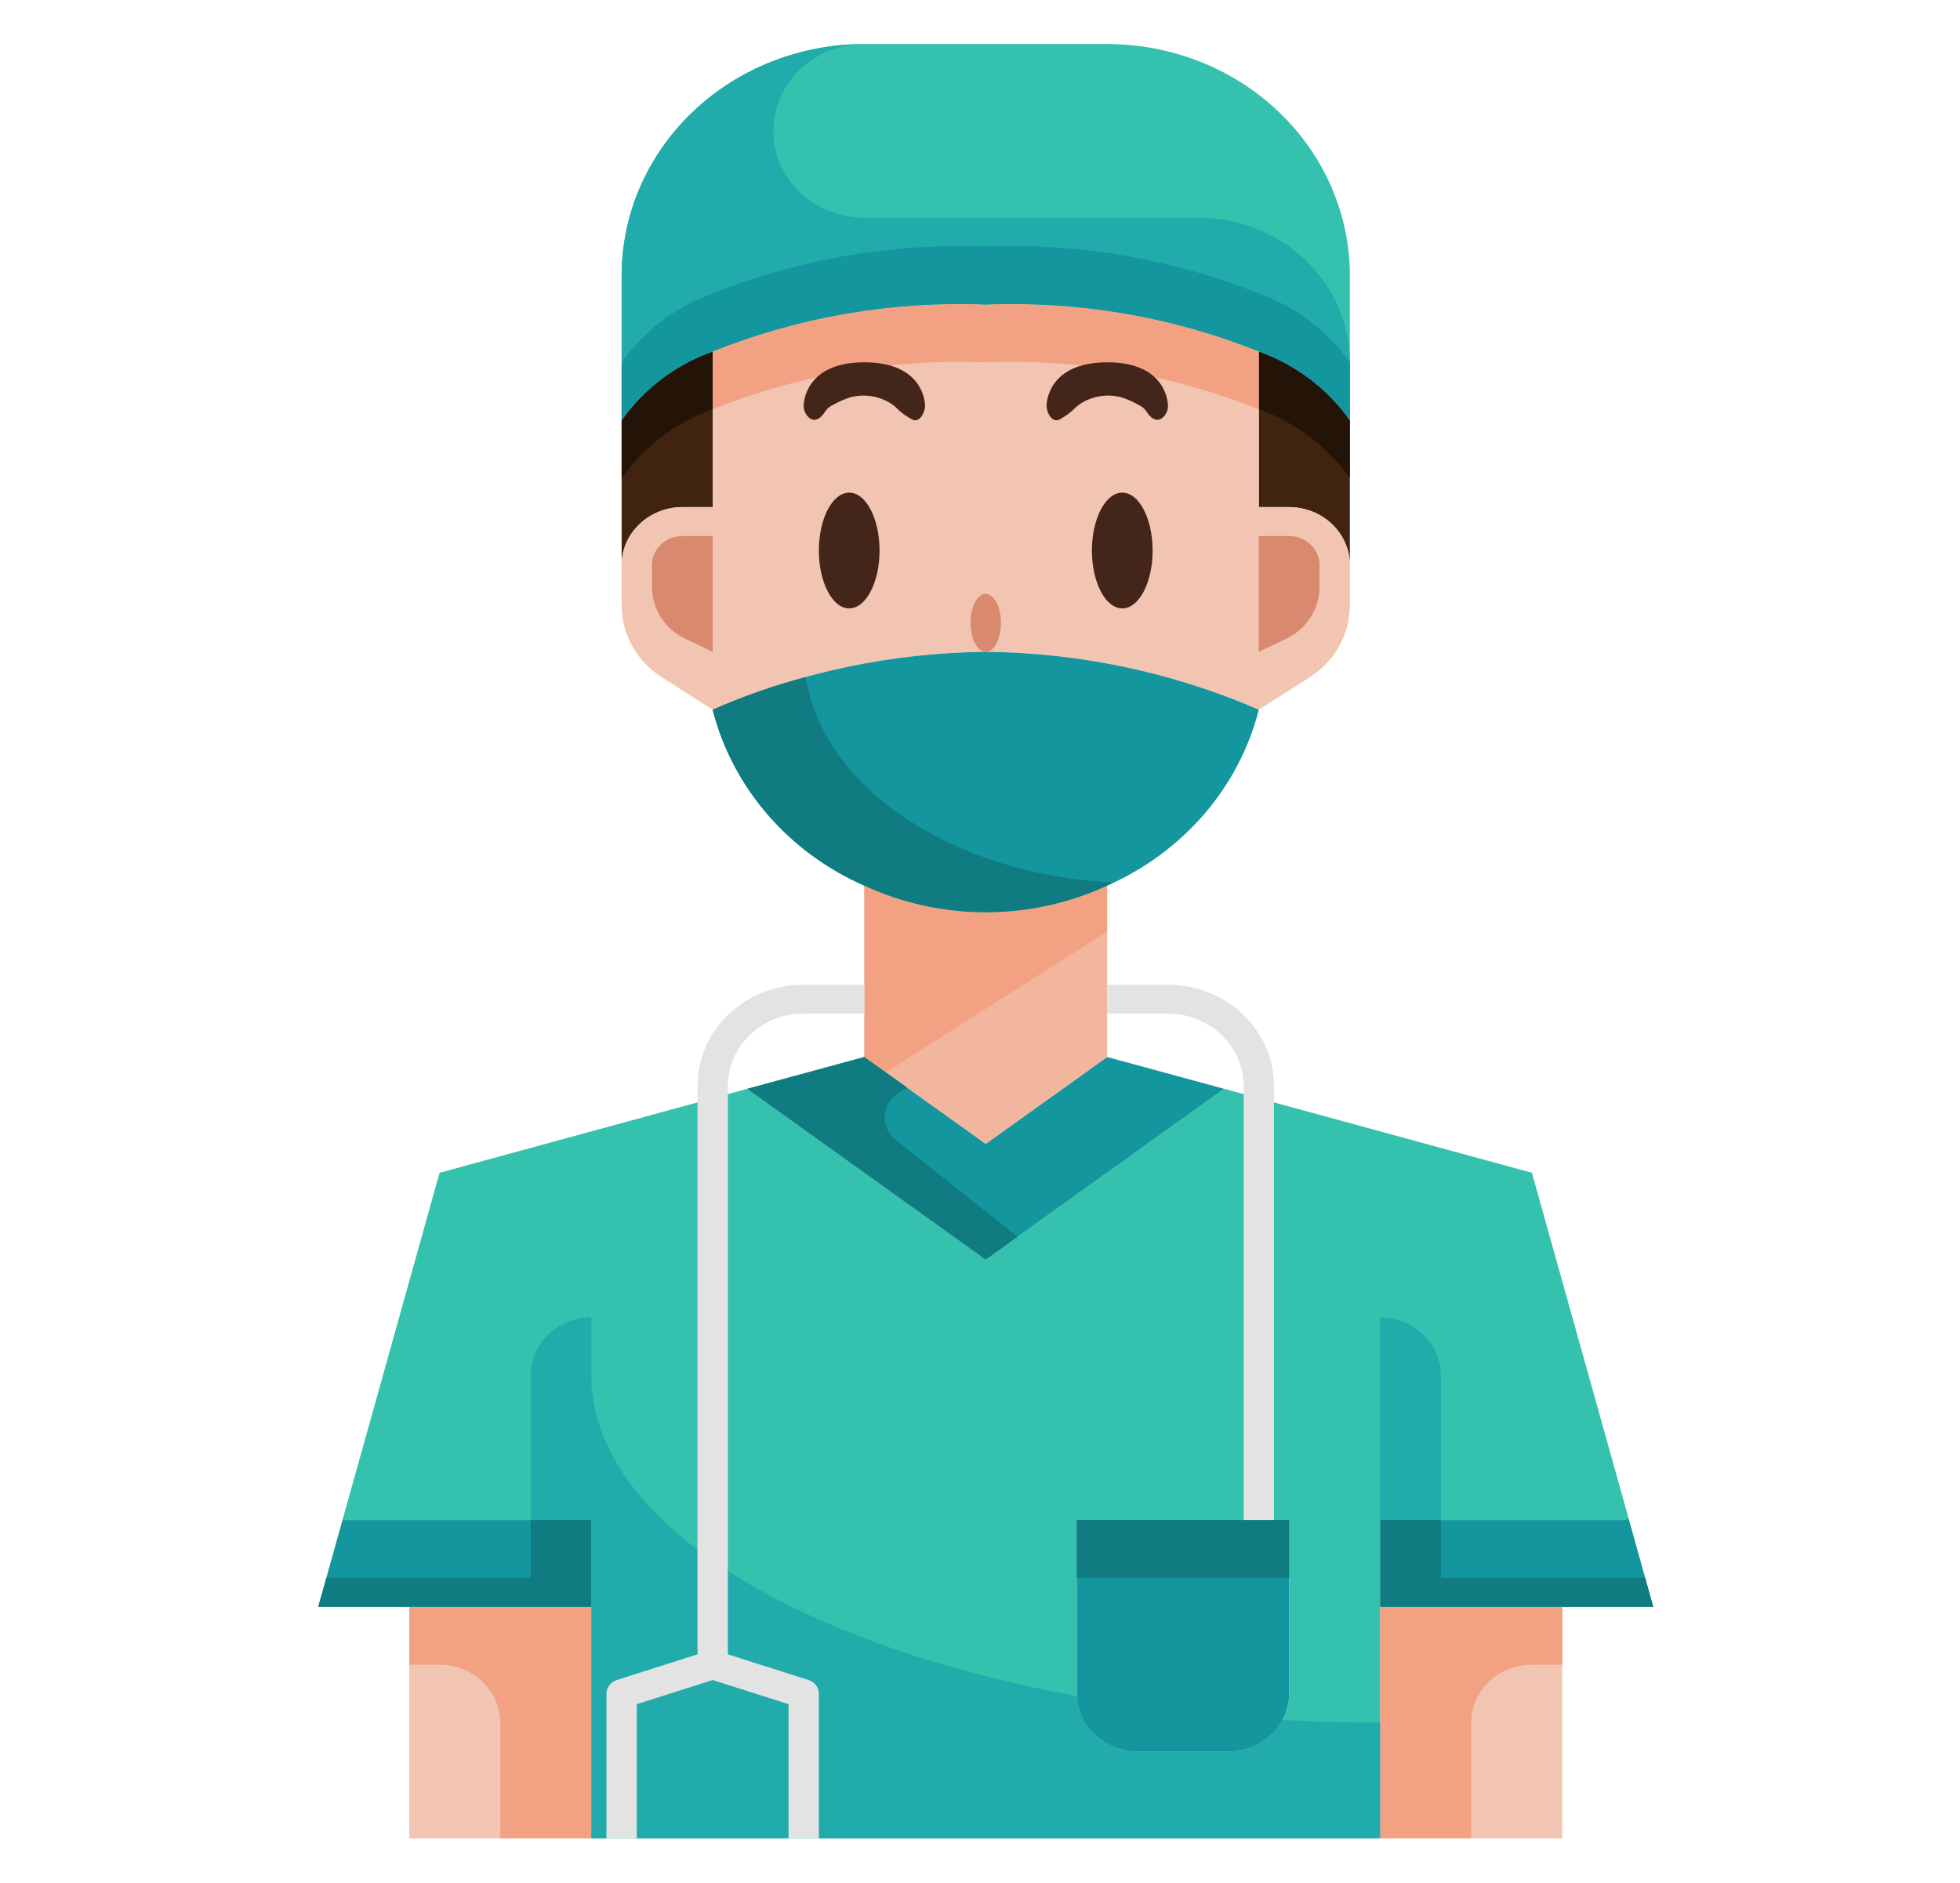
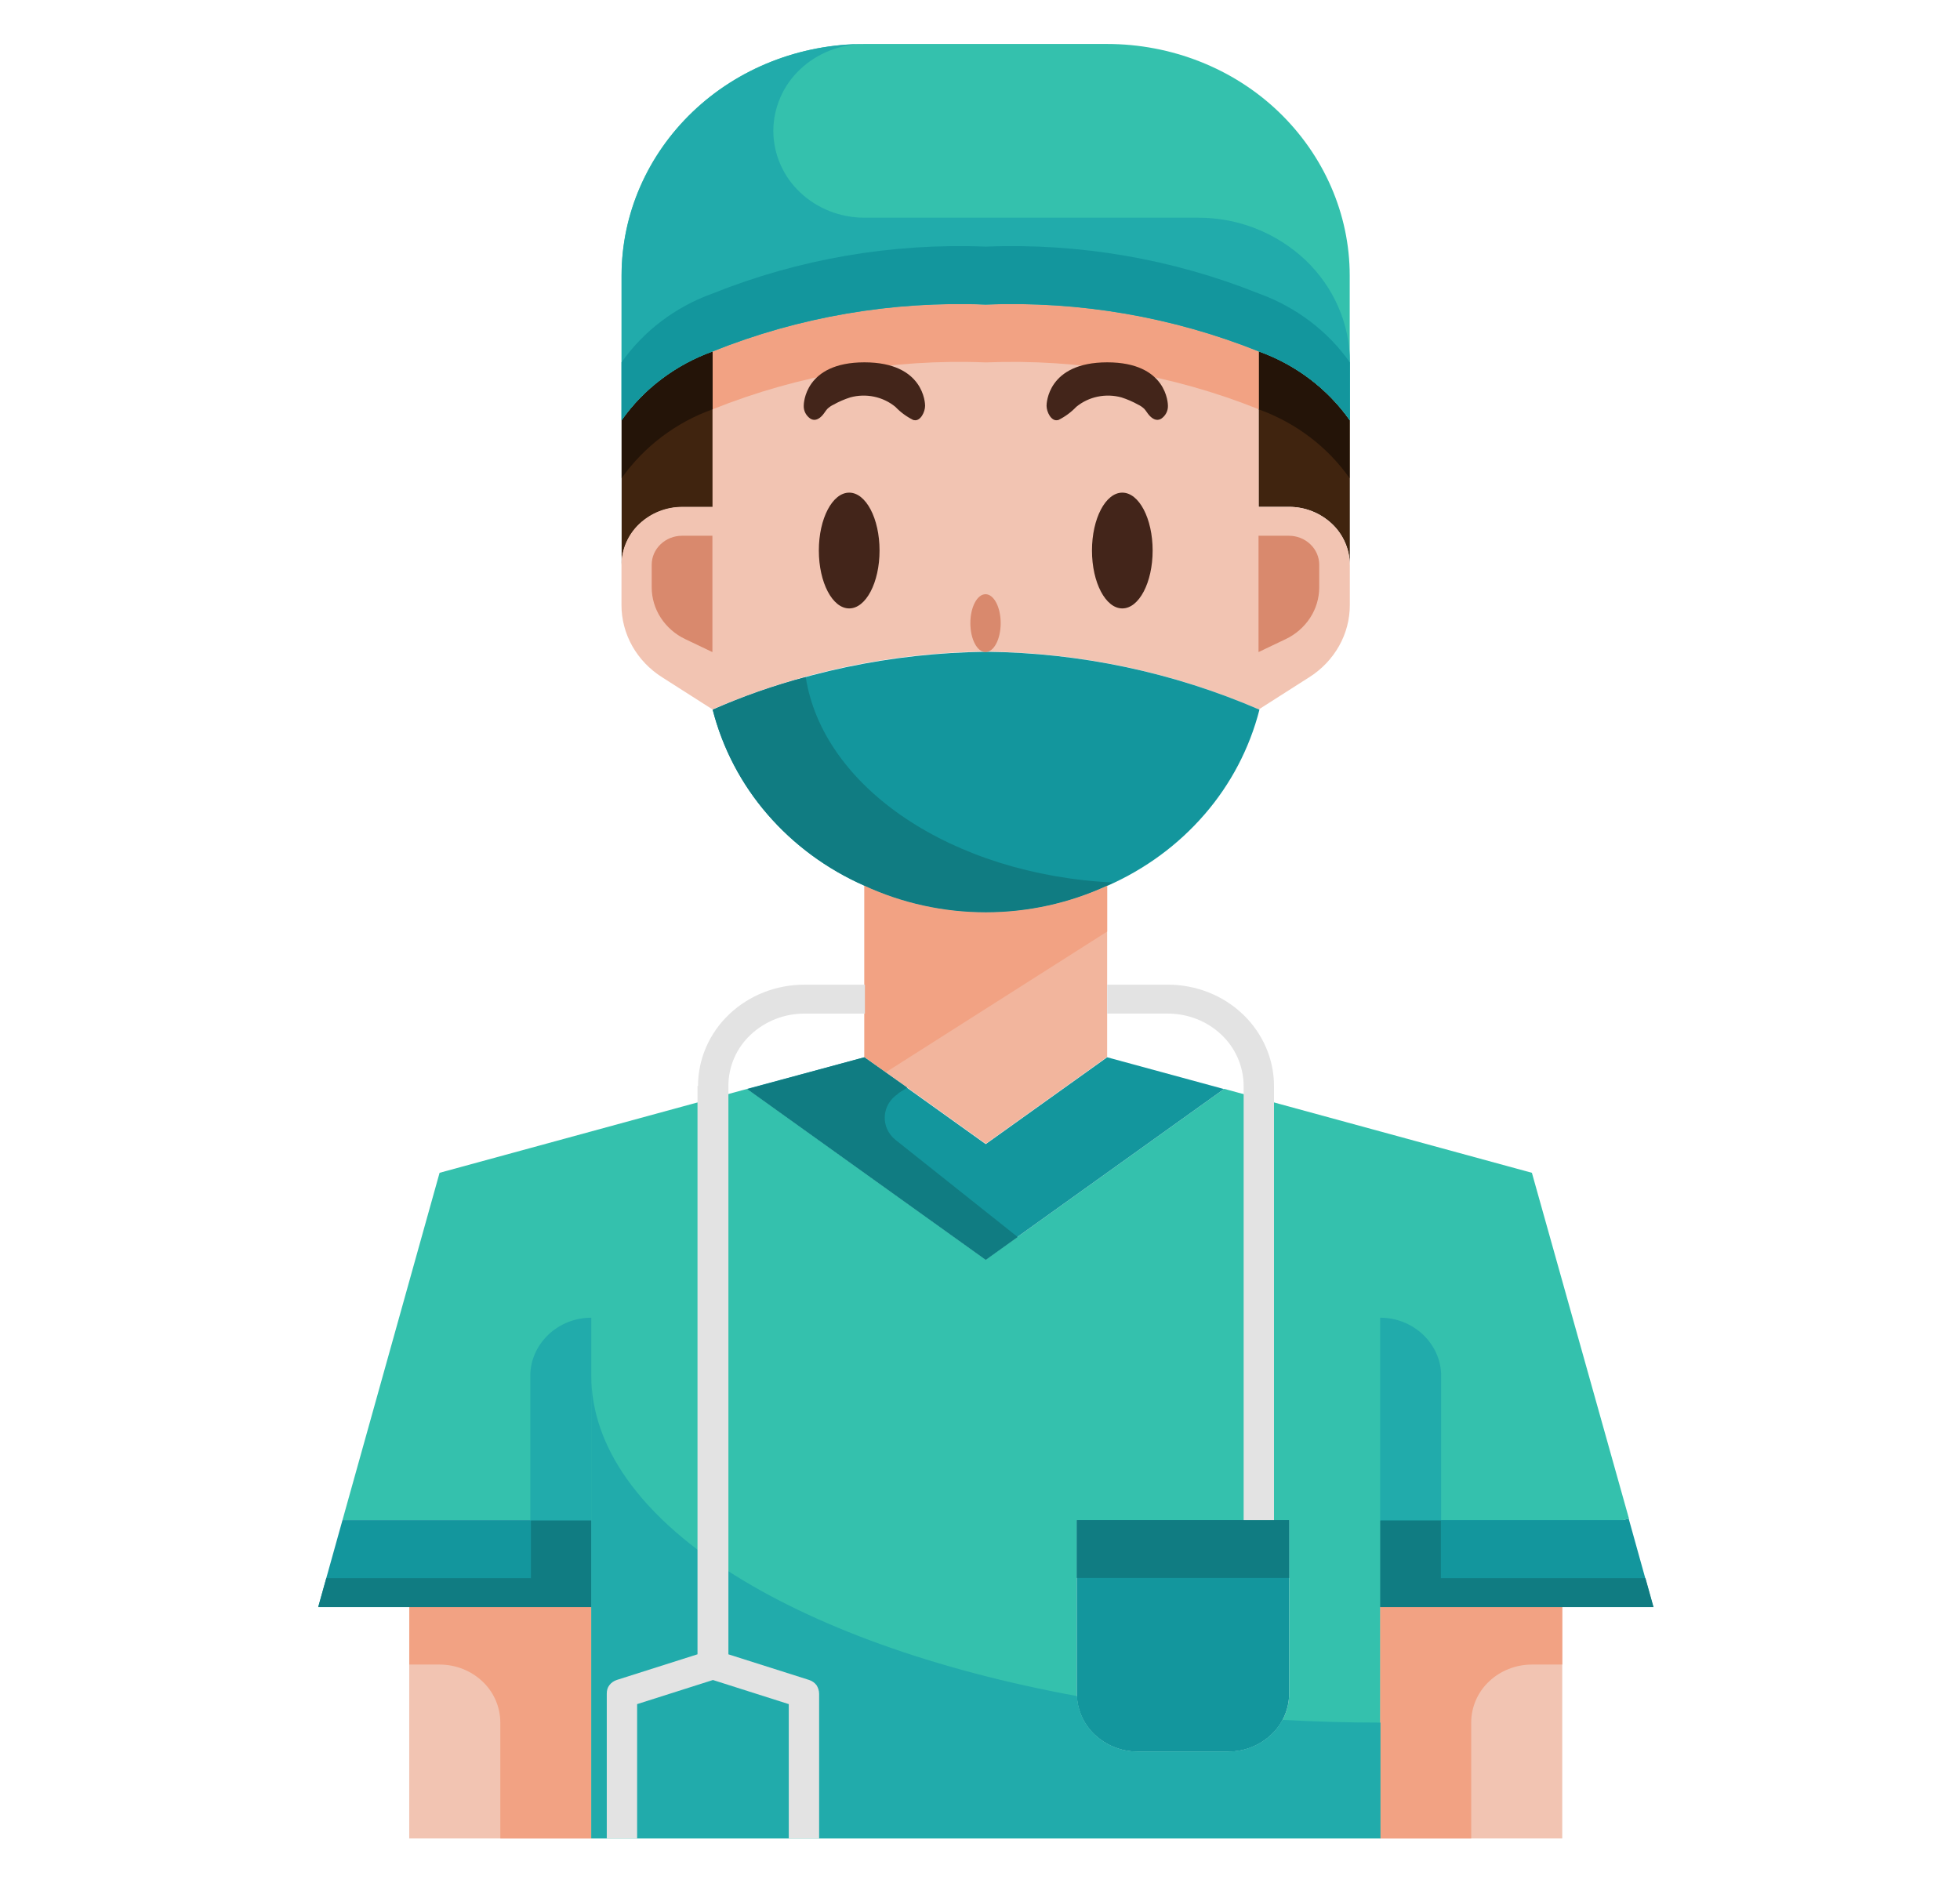
- <svg xmlns="http://www.w3.org/2000/svg" width="76" height="73" viewBox="0 0 76 73" fill="none">
-   <path d="M27.634 13.627V19.665H26.457C25.834 19.667 25.236 19.904 24.796 20.325C24.355 20.745 24.106 21.315 24.104 21.91V16.298C24.96 15.079 26.194 14.145 27.634 13.627Z" fill="#40240F" />
-   <path d="M52.341 16.298V21.91C52.339 21.315 52.09 20.745 51.65 20.325C51.209 19.904 50.611 19.667 49.988 19.665H48.811V13.627C50.251 14.145 51.485 15.079 52.341 16.298Z" fill="#40240F" />
-   <path d="M63.153 58.891L64.106 62.314H60.577H53.517V58.947H62.93L63.153 58.891Z" fill="#13969D" />
-   <path d="M60.577 62.314V71.292H53.517V65.681V62.314H60.577Z" fill="#F2C4B2" />
-   <path d="M59.4 45.479L47.47 42.224L38.222 48.846L28.975 42.224L17.045 45.479L13.28 58.947H22.928V71.292H53.517V58.947H62.929L63.153 58.891L59.4 45.479ZM47.635 67.925H44.105C43.482 67.924 42.884 67.686 42.443 67.266C42.002 66.845 41.754 66.275 41.752 65.681V58.947H49.988V65.681C49.986 66.275 49.737 66.845 49.297 67.266C48.856 67.686 48.258 67.924 47.635 67.925Z" fill="#34C1AD" />
-   <path d="M52.341 21.91V23.47C52.342 24.025 52.198 24.573 51.923 25.062C51.648 25.552 51.25 25.969 50.764 26.276L48.811 27.521C45.484 26.077 41.877 25.313 38.222 25.277C34.568 25.313 30.961 26.077 27.634 27.521L25.681 26.276C25.195 25.969 24.797 25.552 24.522 25.062C24.247 24.573 24.103 24.025 24.104 23.47V21.91C24.106 21.315 24.355 20.745 24.796 20.325C25.236 19.904 25.834 19.667 26.457 19.665H27.634V13.627C30.98 12.285 34.596 11.664 38.222 11.809C41.849 11.664 45.465 12.285 48.811 13.627V19.665H49.988C50.611 19.667 51.209 19.904 51.65 20.325C52.09 20.745 52.339 21.315 52.341 21.91Z" fill="#F2C4B2" />
-   <path d="M48.811 13.627C45.465 12.285 41.849 11.664 38.222 11.809C34.596 11.664 30.98 12.285 27.634 13.627C26.194 14.145 24.96 15.079 24.104 16.298V10.686C24.104 8.305 25.096 6.021 26.861 4.338C28.626 2.654 31.02 1.708 33.516 1.708H42.929C45.425 1.708 47.819 2.654 49.584 4.338C51.349 6.021 52.341 8.305 52.341 10.686V16.298C51.485 15.079 50.251 14.145 48.811 13.627Z" fill="#34C1AD" />
-   <path d="M27.634 15.872V13.627C26.194 14.145 24.96 15.079 24.104 16.298V18.543C24.96 17.323 26.194 16.39 27.634 15.872Z" fill="#241408" />
-   <path d="M48.811 13.627V15.872C50.251 16.39 51.485 17.323 52.341 18.543V16.298C51.485 15.079 50.251 14.145 48.811 13.627Z" fill="#241408" />
-   <path d="M38.222 14.053C41.849 13.909 45.465 14.53 48.811 15.872V13.627C45.465 12.285 41.849 11.664 38.222 11.809C34.596 11.664 30.98 12.285 27.634 13.627V15.872C30.98 14.53 34.596 13.909 38.222 14.053Z" fill="#F2A283" />
-   <path d="M49.988 58.947V65.681C49.986 66.275 49.737 66.846 49.297 67.266C48.856 67.687 48.258 67.924 47.635 67.925H44.105C43.482 67.924 42.884 67.687 42.443 67.266C42.002 66.846 41.754 66.275 41.752 65.681V58.947H49.988Z" fill="#13969D" />
-   <path d="M47.47 42.224L38.222 48.846L28.975 42.224L33.516 40.989L38.222 44.356L42.929 40.989L47.47 42.224Z" fill="#13969D" />
-   <path d="M42.929 34.345C41.462 35.025 39.853 35.378 38.222 35.378C36.592 35.378 34.983 35.025 33.516 34.345C32.06 33.704 30.775 32.758 29.756 31.576C28.738 30.394 28.012 29.008 27.634 27.521C30.961 26.077 34.568 25.313 38.222 25.277C41.877 25.313 45.484 26.077 48.811 27.521C48.433 29.008 47.708 30.394 46.689 31.576C45.67 32.758 44.385 33.704 42.929 34.345Z" fill="#13969D" />
-   <path d="M42.929 34.345V40.989L38.222 44.356L33.516 40.989V34.345C34.983 35.025 36.592 35.378 38.222 35.378C39.853 35.378 41.462 35.025 42.929 34.345Z" fill="#F2B59D" />
-   <path d="M22.928 62.314H15.869V71.292H22.928V62.314Z" fill="#F2C4B2" />
-   <path d="M22.928 58.947V62.314H15.869H12.339L13.28 58.947H22.928Z" fill="#13969D" />
-   <path d="M60.577 62.314H53.517V71.292H57.047V66.803C57.047 66.208 57.295 65.637 57.736 65.216C58.177 64.795 58.776 64.558 59.4 64.558H60.577V62.314Z" fill="#F2A283" />
-   <path d="M15.869 62.314H22.928V71.292H19.398V66.803C19.398 66.208 19.15 65.637 18.709 65.216C18.268 64.795 17.669 64.558 17.045 64.558H15.869V62.314Z" fill="#F2A283" />
-   <path d="M42.929 34.345C41.462 35.025 39.853 35.378 38.222 35.378C36.592 35.378 34.983 35.025 33.516 34.345V40.989L34.347 41.583L42.929 36.126V34.345Z" fill="#F2A283" />
-   <path d="M48.811 20.787V25.277L49.863 24.775C50.254 24.589 50.583 24.302 50.813 23.947C51.042 23.593 51.164 23.184 51.164 22.767V21.91C51.164 21.612 51.04 21.327 50.82 21.116C50.599 20.906 50.3 20.787 49.988 20.787H48.811Z" fill="#D9896D" />
-   <path d="M27.634 20.787V25.277L26.582 24.775C26.191 24.589 25.862 24.302 25.632 23.947C25.402 23.593 25.281 23.184 25.281 22.767V21.91C25.281 21.612 25.405 21.327 25.625 21.116C25.846 20.906 26.145 20.787 26.457 20.787H27.634Z" fill="#D9896D" />
-   <path d="M38.222 25.277C38.547 25.277 38.811 24.774 38.811 24.154C38.811 23.535 38.547 23.032 38.222 23.032C37.898 23.032 37.634 23.535 37.634 24.154C37.634 24.774 37.898 25.277 38.222 25.277Z" fill="#D9896D" />
-   <path d="M41.046 16.284C41.03 16.288 41.014 16.292 40.997 16.295C40.761 16.335 40.581 15.978 40.581 15.733C40.581 15.665 40.608 14.05 42.934 14.05C45.261 14.05 45.288 15.665 45.288 15.733C45.291 15.832 45.269 15.93 45.222 16.018C45.176 16.106 45.108 16.182 45.023 16.239C44.852 16.338 44.685 16.245 44.552 16.093C44.487 16.016 44.435 15.922 44.367 15.85C44.299 15.785 44.219 15.732 44.132 15.691C43.926 15.576 43.708 15.481 43.482 15.409C43.181 15.327 42.864 15.318 42.559 15.382C42.254 15.446 41.97 15.581 41.733 15.776C41.537 15.982 41.305 16.154 41.046 16.284Z" fill="#43251A" />
-   <path d="M35.405 16.284C35.421 16.288 35.437 16.292 35.454 16.295C35.69 16.335 35.87 15.978 35.87 15.733C35.87 15.665 35.842 14.05 33.516 14.05C31.19 14.05 31.163 15.665 31.163 15.733C31.16 15.832 31.182 15.93 31.229 16.018C31.275 16.106 31.343 16.182 31.428 16.239C31.599 16.338 31.766 16.245 31.899 16.093C31.963 16.016 32.016 15.922 32.083 15.85C32.152 15.785 32.232 15.732 32.319 15.691C32.525 15.576 32.743 15.481 32.969 15.409C33.27 15.327 33.587 15.318 33.892 15.382C34.197 15.446 34.481 15.581 34.718 15.776C34.914 15.982 35.146 16.154 35.405 16.284Z" fill="#43251A" />
-   <path d="M43.517 23.593C44.167 23.593 44.693 22.588 44.693 21.349C44.693 20.109 44.167 19.104 43.517 19.104C42.867 19.104 42.34 20.109 42.34 21.349C42.34 22.588 42.867 23.593 43.517 23.593Z" fill="#43251A" />
-   <path d="M32.928 23.593C33.578 23.593 34.105 22.588 34.105 21.349C34.105 20.109 33.578 19.104 32.928 19.104C32.278 19.104 31.752 20.109 31.752 21.349C31.752 22.588 32.278 23.593 32.928 23.593Z" fill="#43251A" />
-   <path d="M46.458 8.442H33.516C32.58 8.442 31.683 8.087 31.021 7.456C30.359 6.824 29.987 5.968 29.987 5.075C29.987 4.182 30.359 3.325 31.021 2.694C31.683 2.062 32.58 1.708 33.516 1.708C31.02 1.708 28.626 2.654 26.861 4.338C25.096 6.021 24.104 8.305 24.104 10.686V16.298C24.96 15.079 26.194 14.145 27.634 13.627C30.98 12.285 34.596 11.664 38.222 11.809C41.849 11.664 45.465 12.285 48.811 13.627C50.251 14.145 51.485 15.079 52.341 16.298V14.053C52.341 12.565 51.721 11.138 50.618 10.085C49.515 9.033 48.018 8.442 46.458 8.442Z" fill="#21ABAB" />
-   <path d="M48.811 11.382C45.465 10.04 41.849 9.42 38.222 9.564C34.596 9.42 30.98 10.04 27.634 11.382C26.194 11.9 24.96 12.834 24.104 14.053V16.298C24.96 15.079 26.194 14.145 27.634 13.627C30.98 12.285 34.596 11.664 38.222 11.809C41.849 11.664 45.465 12.285 48.811 13.627C50.251 14.145 51.485 15.079 52.341 16.298V14.053C51.485 12.834 50.251 11.9 48.811 11.382Z" fill="#13969D" />
-   <path d="M55.87 61.191V58.947H53.517V62.314H60.577H64.106L63.793 61.191H55.87Z" fill="#107C82" />
-   <path d="M20.575 61.191H12.653L12.339 62.314H15.869H22.928V58.947H20.575V61.191Z" fill="#107C82" />
-   <path d="M53.517 58.947V51.09C54.141 51.09 54.74 51.327 55.181 51.748C55.623 52.169 55.87 52.74 55.87 53.335V58.947H53.517Z" fill="#21ABAB" />
-   <path d="M22.928 58.947V51.09C22.304 51.09 21.705 51.327 21.264 51.748C20.823 52.169 20.575 52.74 20.575 53.335V58.947H22.928Z" fill="#21ABAB" />
-   <path d="M34.827 42.4L35.18 42.176L33.516 40.989L28.975 42.224L38.222 48.846L39.46 47.959L34.727 44.196C34.587 44.084 34.475 43.943 34.402 43.783C34.329 43.623 34.296 43.449 34.305 43.274C34.315 43.1 34.367 42.93 34.458 42.778C34.548 42.627 34.675 42.497 34.827 42.4Z" fill="#107C82" />
-   <path d="M47.635 67.925H44.105C43.499 67.924 42.917 67.699 42.48 67.298C42.044 66.897 41.786 66.35 41.761 65.773C30.693 63.746 22.928 58.947 22.928 53.335V71.292H53.517V66.803C52.23 66.803 50.965 66.764 49.719 66.696C49.524 67.064 49.226 67.373 48.858 67.59C48.49 67.807 48.067 67.923 47.635 67.925Z" fill="#21ABAB" />
-   <path d="M49.988 58.947H41.752V61.191H49.988V58.947Z" fill="#107C82" />
-   <path d="M31.243 26.254C30.006 26.581 28.798 27.005 27.634 27.521C28.012 29.008 28.738 30.394 29.756 31.576C30.775 32.758 32.06 33.704 33.516 34.345C34.983 35.025 36.592 35.378 38.222 35.378C39.853 35.378 41.462 35.025 42.929 34.345C43.01 34.308 43.086 34.261 43.164 34.223C36.921 33.912 31.91 30.542 31.243 26.254Z" fill="#107C82" />
-   <path d="M27.046 42.112V64.153L23.918 65.148C23.801 65.185 23.699 65.257 23.627 65.352C23.555 65.448 23.516 65.563 23.516 65.681V71.292H24.692V66.085L27.634 65.15L30.575 66.085V71.292H31.752V65.681C31.752 65.563 31.713 65.448 31.641 65.352C31.569 65.257 31.467 65.185 31.349 65.148L28.222 64.154V42.112C28.222 41.368 28.532 40.654 29.084 40.128C29.635 39.602 30.383 39.306 31.163 39.306H33.516V38.184H31.163C30.071 38.184 29.024 38.597 28.252 39.334C27.479 40.071 27.046 41.07 27.046 42.112Z" fill="#E3E3E3" />
-   <path d="M45.282 38.184H42.929V39.306H45.282C46.062 39.306 46.81 39.602 47.361 40.128C47.913 40.654 48.223 41.368 48.223 42.112V58.947H49.4V42.112C49.4 41.07 48.966 40.071 48.193 39.334C47.421 38.597 46.374 38.184 45.282 38.184Z" fill="#E3E3E3" />
+ <svg xmlns="http://www.w3.org/2000/svg" width="76" height="73" fill="none">
+   <path d="M27.634 13.627v6.038h-1.177a2.42 2.42 0 0 0-1.662.659 2.2 2.2 0 0 0-.691 1.585v-5.612a7.37 7.37 0 0 1 3.53-2.67zm24.706 2.67V21.9a2.2 2.2 0 0 0-.691-1.585 2.42 2.42 0 0 0-1.662-.659H48.8v-6.038c1.44.518 2.673 1.452 3.53 2.67z" fill="#40240f" />
+   <path d="M63.153 58.89l.953 3.423h-10.59v-3.367h9.412l.224-.056z" fill="#13969d" />
+   <path d="M60.577 62.314v8.98h-7.06v-8.98h7.06z" fill="#f2c4b2" />
+   <path d="M59.4 45.48l-11.93-3.255-9.248 6.622-9.247-6.622-11.93 3.255-3.765 13.468h9.648v12.346h30.6V58.947h9.412l.224-.056L59.4 45.48zM47.635 67.925h-3.53a2.42 2.42 0 0 1-1.662-.659 2.2 2.2 0 0 1-.691-1.585v-6.734h8.236v6.734a2.2 2.2 0 0 1-.691 1.585 2.42 2.42 0 0 1-1.662.659z" fill="#34c1ad" />
+   <path d="M52.34 21.9v1.56c.001.556-.142 1.103-.418 1.592s-.673.907-1.16 1.213l-1.953 1.246c-3.327-1.444-6.934-2.21-10.59-2.245-3.655.036-7.262.8-10.59 2.245l-1.953-1.246c-.486-.307-.884-.724-1.16-1.213a3.24 3.24 0 0 1-.418-1.592V21.9a2.2 2.2 0 0 1 .691-1.585 2.42 2.42 0 0 1 1.662-.659h1.177v-6.038c3.346-1.342 6.962-1.963 10.59-1.818 3.627-.144 7.242.476 10.59 1.818v6.038h1.176a2.42 2.42 0 0 1 1.662.659 2.2 2.2 0 0 1 .691 1.585z" fill="#f2c4b2" />
+   <path d="M48.81 13.627c-3.346-1.342-6.962-1.963-10.59-1.818-3.627-.145-7.242.476-10.59 1.818-1.44.518-2.673 1.452-3.53 2.67v-5.612c0-2.38.992-4.665 2.757-6.35s4.16-2.63 6.655-2.63h9.412c2.496 0 4.9.946 6.655 2.63s2.757 3.968 2.757 6.35v5.612c-.856-1.22-2.1-2.153-3.53-2.67z" fill="#34c1ad" />
+   <path d="M27.634 15.872v-2.245c-1.44.518-2.673 1.452-3.53 2.67v2.245a7.37 7.37 0 0 1 3.53-2.67zM48.8 13.627v2.245c1.44.518 2.673 1.452 3.53 2.67v-2.245a7.37 7.37 0 0 0-3.53-2.67z" fill="#241408" />
+   <path d="M38.223 14.054c3.627-.144 7.242.476 10.59 1.818v-2.245c-3.346-1.342-6.962-1.963-10.59-1.818-3.627-.144-7.242.476-10.59 1.818v2.245c3.346-1.342 6.962-1.963 10.59-1.818z" fill="#f2a283" />
+   <path d="M49.988 58.947v6.734a2.2 2.2 0 0 1-.691 1.585 2.42 2.42 0 0 1-1.662.659h-3.53a2.42 2.42 0 0 1-1.662-.659 2.2 2.2 0 0 1-.691-1.585v-6.734h8.236zM47.47 42.224l-9.248 6.622-9.247-6.622L33.516 41l4.706 3.367L42.93 41l4.54 1.235zm-4.54-7.88c-1.467.68-3.076 1.032-4.706 1.032a11.21 11.21 0 0 1-4.706-1.032c-1.456-.64-2.742-1.588-3.76-2.77a9.98 9.98 0 0 1-2.122-4.054c3.327-1.444 6.934-2.2 10.6-2.245 3.655.036 7.262.8 10.6 2.245a9.98 9.98 0 0 1-2.122 4.054c-1.02 1.182-2.304 2.128-3.76 2.77z" fill="#13969d" />
+   <path d="M42.93 34.345v6.644l-4.706 3.367-4.706-3.367v-6.644c1.467.68 3.076 1.032 4.706 1.032s3.24-.353 4.706-1.032z" fill="#f2b59d" />
+   <path d="M22.928 62.314h-7.06v8.98h7.06v-8.98z" fill="#f2c4b2" />
+   <path d="M22.928 58.947v3.367H12.34l.94-3.367h9.648z" fill="#13969d" />
+   <path d="M60.577 62.314h-7.06v8.98h3.53v-4.5a2.19 2.19 0 0 1 .69-1.587c.442-.42 1.04-.657 1.664-.657h1.177v-2.245zm-44.707 0h7.06v8.98H19.4v-4.5a2.19 2.19 0 0 0-.69-1.587c-.442-.42-1.04-.657-1.664-.657H15.87v-2.245zm27.06-27.97c-1.467.68-3.076 1.032-4.706 1.032a11.21 11.21 0 0 1-4.706-1.032v6.644l.83.594 8.582-5.457v-1.78z" fill="#f2a283" />
+   <path d="M48.8 20.787v4.5l1.052-.502a2.32 2.32 0 0 0 .95-.828 2.17 2.17 0 0 0 .352-1.18V21.9c0-.298-.124-.583-.345-.794s-.52-.33-.832-.33H48.8zm-21.176 0v4.5l-1.052-.502a2.32 2.32 0 0 1-.95-.828 2.17 2.17 0 0 1-.352-1.18V21.9c0-.298.124-.583.345-.794s.52-.33.832-.33h1.177zm10.59 4.5c.325 0 .588-.502.588-1.122s-.263-1.122-.588-1.122-.588.503-.588 1.122.263 1.122.588 1.122z" fill="#d9896d" />
+   <path d="M41.046 16.284c-.016.005-.033.01-.05.01-.235.04-.415-.316-.415-.56 0-.068.027-1.683 2.353-1.683s2.353 1.615 2.353 1.683a.57.57 0 0 1-.065.285.6.6 0 0 1-.2.221c-.17.1-.338.007-.47-.146-.065-.076-.118-.17-.185-.242-.07-.065-.148-.12-.235-.16a3.54 3.54 0 0 0-.651-.282 1.97 1.97 0 0 0-.923-.027 1.92 1.92 0 0 0-.825.394 2.48 2.48 0 0 1-.687.507zm-5.64 0c.016.005.033.01.05.01.235.04.415-.316.415-.56 0-.068-.027-1.683-2.353-1.683s-2.353 1.615-2.353 1.683a.57.57 0 0 0 .065.285.6.6 0 0 0 .2.221c.17.1.338.007.47-.146.065-.076.118-.17.185-.242.07-.065.148-.12.235-.16a3.54 3.54 0 0 1 .651-.282 1.97 1.97 0 0 1 .923-.027 1.92 1.92 0 0 1 .825.394 2.48 2.48 0 0 0 .687.507zm8.112 7.31c.65 0 1.176-1.005 1.176-2.245s-.527-2.245-1.176-2.245-1.176 1.005-1.176 2.245.527 2.245 1.176 2.245zm-10.59 0c.65 0 1.177-1.005 1.177-2.245s-.527-2.245-1.177-2.245-1.177 1.005-1.177 2.245.527 2.245 1.177 2.245z" fill="#43251a" />
+   <path d="M46.458 8.442H33.516c-.936 0-1.834-.355-2.496-.986a3.29 3.29 0 0 1-1.034-2.381 3.29 3.29 0 0 1 1.034-2.381c.662-.63 1.56-.986 2.496-.986-2.496 0-4.9.946-6.655 2.63s-2.757 3.968-2.757 6.35v5.612c.856-1.22 2.1-2.153 3.53-2.67 3.346-1.342 6.962-1.963 10.59-1.818 3.627-.145 7.242.476 10.59 1.818 1.44.518 2.673 1.452 3.53 2.67v-2.245c0-1.488-.62-2.916-1.723-3.968a6.03 6.03 0 0 0-4.16-1.644z" fill="#21abab" />
+   <path d="M48.81 11.382c-3.346-1.342-6.962-1.963-10.59-1.818-3.627-.145-7.242.476-10.59 1.818-1.44.518-2.673 1.452-3.53 2.67v2.245c.856-1.22 2.1-2.153 3.53-2.67 3.346-1.342 6.962-1.963 10.59-1.818 3.627-.144 7.242.476 10.59 1.818 1.44.518 2.673 1.452 3.53 2.67v-2.245c-.856-1.22-2.1-2.153-3.53-2.67z" fill="#13969d" />
+   <path d="M55.87 61.2v-2.245h-2.353v3.367h10.6l-.313-1.122H55.87zm-35.295 0h-7.922l-.314 1.122h10.6v-3.367h-2.353V61.2z" fill="#107c82" />
+   <path d="M53.517 58.947V51.1a2.41 2.41 0 0 1 1.664.657c.44.42.7.992.7 1.587v5.612h-2.353zm-30.59 0V51.1a2.41 2.41 0 0 0-1.664.657c-.44.42-.7.992-.7 1.587v5.612h2.353z" fill="#21abab" />
+   <path d="M34.827 42.4l.353-.224L33.516 41l-4.54 1.235 9.247 6.622 1.238-.887-4.733-3.763a1.13 1.13 0 0 1-.325-.413c-.073-.16-.106-.334-.096-.508s.062-.344.153-.496.217-.28.37-.378z" fill="#107c82" />
+   <path d="M47.635 67.925h-3.53c-.606-.002-1.188-.227-1.625-.628a2.2 2.2 0 0 1-.719-1.525c-11.07-2.027-18.834-6.826-18.834-12.438v17.957h30.6v-4.49c-1.287 0-2.552-.04-3.798-.107a2.29 2.29 0 0 1-.861.894 2.44 2.44 0 0 1-1.223.335z" fill="#21abab" />
+   <path d="M49.988 58.947h-8.236v2.245h8.236v-2.245zM31.243 26.254a24.09 24.09 0 0 0-3.61 1.267 9.98 9.98 0 0 0 2.122 4.054c1.02 1.182 2.304 2.128 3.76 2.77 1.467.68 3.076 1.032 4.706 1.032a11.21 11.21 0 0 0 4.706-1.032l.235-.122c-6.243-.3-11.253-3.68-11.92-7.97z" fill="#107c82" />
+   <path d="M27.046 42.112v22.04l-3.127.994a.59.59 0 0 0-.291.204c-.072.096-.1.2-.1.33v5.612h1.177v-5.208l2.94-.935 2.94.935v5.208h1.177V65.68c0-.118-.04-.233-.1-.33a.59.59 0 0 0-.291-.204l-3.127-.993v-22.04a2.71 2.71 0 0 1 .86-1.984 3.03 3.03 0 0 1 2.08-.822h2.353v-1.122h-2.353c-1.092 0-2.14.414-2.912 1.15s-1.206 1.736-1.206 2.778zm18.236-3.928H42.93v1.122h2.353c.78 0 1.528.296 2.08.822a2.74 2.74 0 0 1 .86 1.984v16.835H49.4V42.112c0-1.042-.434-2.04-1.206-2.778s-1.82-1.15-2.912-1.15z" fill="#e3e3e3" />
</svg>
